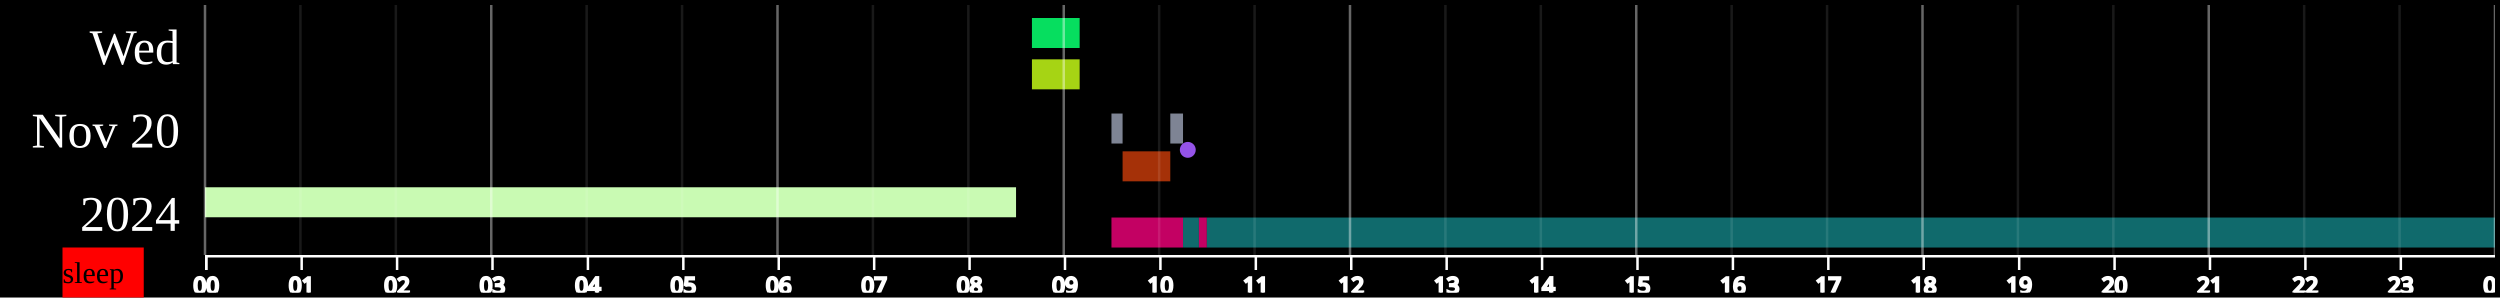
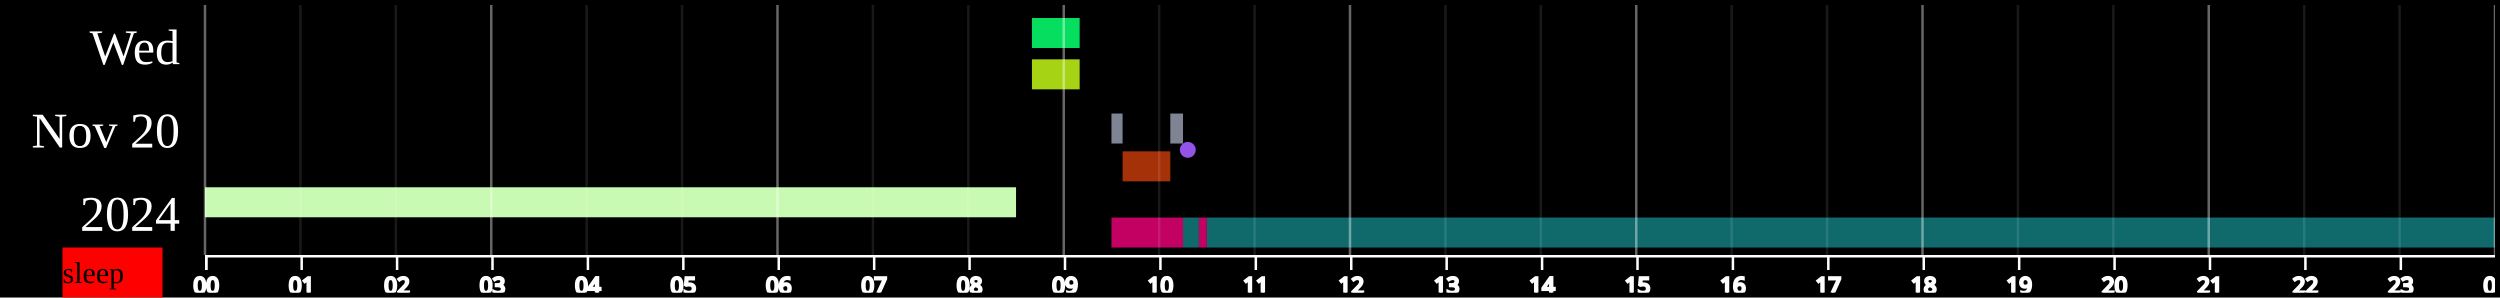
<svg xmlns="http://www.w3.org/2000/svg" height="119" width="1000">
  <defs>
    <symbol id="warning-icon">
      <svg fill="#ff0000" viewBox="0 0 24 24" id="warning-alt" data-name="Flat Line" class="icon flat-line">
        <path id="secondary" d="M10.25,4.19,2.63,18a2,2,0,0,0,1.75,3H19.62a2,2,0,0,0,1.75-3L13.75,4.19A2,2,0,0,0,10.25,4.19Z" style="fill: #ffff00; stroke-width: 2;" />
        <line id="primary-upstroke" x1="12.05" y1="17" x2="11.95" y2="17" style="fill: none; stroke: #ff0000; stroke-linecap: round; stroke-linejoin: round; stroke-width: 2.5;" />
        <path id="primary" d="M12,9v4M10.25,4.19,2.63,18a2,2,0,0,0,1.75,3H19.62a2,2,0,0,0,1.75-3L13.75,4.19A2,2,0,0,0,10.25,4.19Z" style="fill: none; stroke: #ff0000; stroke-linecap: round; stroke-linejoin: round; stroke-width: 2;" />
      </svg>
    </symbol>
  </defs>
  <rect fill="black" height="100%" width="100%" />
  <svg height="115" width="996" y="2" x="2" class="plot">
    <g transform="translate(80, 0)">
      <g transform="translate(0, 0)">
        <text font-size="20" text-anchor="end" fill="white" dy="0.35em" y="16.667" x="-0.5em">
                    Wed
                </text>
        <text font-size="20" text-anchor="end" fill="white" dy="0.35em" y="50" x="-0.5em">
                    Nov 20
                </text>
        <text font-size="20" text-anchor="end" fill="white" dy="0.35em" y="83.333" x="-0.5em">
                    2024
                </text>
      </g>
    </g>
    <svg x="80" height="100" width="916" class="dataArea">
      <svg y="0" class="day 2024-11-20">
        <svg class="timechunk">
          <svg height="12" width="916" y="5.21" x="0" preserveAspectRatio="none" viewBox="0 0 916 12" class="text">
            <rect fill="#06de5f" height="100%" width="19.083" y="0" x="330.778" class="text fiction_book block" />
          </svg>
          <svg height="12" width="916" y="21.723" x="0" preserveAspectRatio="none" viewBox="0 0 916 12" class="project">
            <rect fill="#a6d414" height="100%" width="19.083" y="0" x="330.778" class="project german block" />
          </svg>
          <svg height="12" width="916" y="43.421" x="0" preserveAspectRatio="none" viewBox="0 0 916 12" class="stretch">
            <rect fill="#7e8494" height="100%" width="4.453" y="0" x="362.583" class="stretch true block" />
            <rect fill="#7e8494" height="100%" width="5.089" y="0" x="386.119" class="stretch true block" />
          </svg>
          <svg height="12" width="916" y="51.941" x="0" preserveAspectRatio="none" viewBox="0 0 916 12" class="pushup">
            <circle fill="#9453e7" r="3.181" cy="6" cx="393.117" class="pushup true point" />
          </svg>
          <svg height="12" width="916" y="58.528" x="0" preserveAspectRatio="none" viewBox="0 0 916 12" class="run">
            <rect fill="#a53108" height="100%" width="19.083" y="0" x="367.036" class="run true block" />
          </svg>
          <svg height="12" width="916" y="72.898" x="0" preserveAspectRatio="none" viewBox="0 0 916 12" class="sleep">
            <rect fill="#c9fab3" height="100%" width="324.417" y="0" x="0" class="sleep true block" />
            <use field="sleep" class="sleep error" height="9.542" width="9.542" y="1.229" x="319.646" href="#warning-icon" />
          </svg>
          <svg height="12" width="916" y="84.291" x="0" preserveAspectRatio="none" viewBox="0 0 916 12" class="caffeine">
            <circle fill="#e724f8" r="3.181" cy="6" cx="419.833" class="caffeine true point" />
          </svg>
          <svg height="12" width="916" y="85.017" x="0" preserveAspectRatio="none" viewBox="0 0 916 12" class="environment">
            <rect fill="#c30163" height="100%" width="28.625" y="0" x="362.583" class="environment outside block" />
            <rect fill="#106a6c" height="100%" width="6.361" y="0" x="391.208" class="environment home block" />
            <rect fill="#c30163" height="100%" width="3.181" y="0" x="397.569" class="environment outside block" />
            <rect fill="#106a6c" height="100%" width="515.25" y="0" x="400.75" class="environment home block" />
          </svg>
        </svg>
      </svg>
    </svg>
    <g text-anchor="middle" font-family="sans-serif" font-size="10" fill="none" transform="translate(80, 100)">
      <path d="M0.5,6V0.5H916.5V6" stroke="white" class="domain" />
      <g transform="translate(0.5,0)" opacity="1" class="tick">
        <line y2="6" stroke="white" />
        <text style="font-size:9px" stroke="white" dy="0.71em" y="9" fill="white">
                    00
                </text>
      </g>
      <g transform="translate(38.66667,0)" opacity="1" class="tick">
        <line y2="6" stroke="white" />
        <text style="font-size:9px" stroke="white" dy="0.71em" y="9" fill="white">
                    01
                </text>
      </g>
      <g transform="translate(76.83333,0)" opacity="1" class="tick">
        <line y2="6" stroke="white" />
        <text style="font-size:9px" stroke="white" dy="0.71em" y="9" fill="white">
                    02
                </text>
      </g>
      <g transform="translate(115,0)" opacity="1" class="tick">
        <line y2="6" stroke="white" />
        <text style="font-size:9px" stroke="white" dy="0.71em" y="9" fill="white">
                    03
                </text>
      </g>
      <g transform="translate(153.1667,0)" opacity="1" class="tick">
        <line y2="6" stroke="white" />
        <text style="font-size:9px" stroke="white" dy="0.71em" y="9" fill="white">
                    04
                </text>
      </g>
      <g transform="translate(191.3333,0)" opacity="1" class="tick">
        <line y2="6" stroke="white" />
        <text style="font-size:9px" stroke="white" dy="0.71em" y="9" fill="white">
                    05
                </text>
      </g>
      <g transform="translate(229.5,0)" opacity="1" class="tick">
        <line y2="6" stroke="white" />
        <text style="font-size:9px" stroke="white" dy="0.71em" y="9" fill="white">
                    06
                </text>
      </g>
      <g transform="translate(267.6667,0)" opacity="1" class="tick">
        <line y2="6" stroke="white" />
        <text style="font-size:9px" stroke="white" dy="0.71em" y="9" fill="white">
                    07
                </text>
      </g>
      <g transform="translate(305.8333,0)" opacity="1" class="tick">
        <line y2="6" stroke="white" />
        <text style="font-size:9px" stroke="white" dy="0.71em" y="9" fill="white">
                    08
                </text>
      </g>
      <g transform="translate(344,0)" opacity="1" class="tick">
        <line y2="6" stroke="white" />
        <text style="font-size:9px" stroke="white" dy="0.71em" y="9" fill="white">
                    09
                </text>
      </g>
      <g transform="translate(382.1667,0)" opacity="1" class="tick">
        <line y2="6" stroke="white" />
        <text style="font-size:9px" stroke="white" dy="0.71em" y="9" fill="white">
                    10
                </text>
      </g>
      <g transform="translate(420.3333,0)" opacity="1" class="tick">
        <line y2="6" stroke="white" />
        <text style="font-size:9px" stroke="white" dy="0.71em" y="9" fill="white">
                    11
                </text>
      </g>
      <g transform="translate(458.5,0)" opacity="1" class="tick">
        <line y2="6" stroke="white" />
        <text style="font-size:9px" stroke="white" dy="0.71em" y="9" fill="white">
                    12
                </text>
      </g>
      <g transform="translate(496.6667,0)" opacity="1" class="tick">
        <line y2="6" stroke="white" />
        <text style="font-size:9px" stroke="white" dy="0.71em" y="9" fill="white">
                    13
                </text>
      </g>
      <g transform="translate(534.8333,0)" opacity="1" class="tick">
        <line y2="6" stroke="white" />
        <text style="font-size:9px" stroke="white" dy="0.71em" y="9" fill="white">
                    14
                </text>
      </g>
      <g transform="translate(573,0)" opacity="1" class="tick">
        <line y2="6" stroke="white" />
        <text style="font-size:9px" stroke="white" dy="0.71em" y="9" fill="white">
                    15
                </text>
      </g>
      <g transform="translate(611.1667,0)" opacity="1" class="tick">
        <line y2="6" stroke="white" />
        <text style="font-size:9px" stroke="white" dy="0.71em" y="9" fill="white">
                    16
                </text>
      </g>
      <g transform="translate(649.3333,0)" opacity="1" class="tick">
        <line y2="6" stroke="white" />
        <text style="font-size:9px" stroke="white" dy="0.71em" y="9" fill="white">
                    17
                </text>
      </g>
      <g transform="translate(687.5,0)" opacity="1" class="tick">
        <line y2="6" stroke="white" />
        <text style="font-size:9px" stroke="white" dy="0.71em" y="9" fill="white">
                    18
                </text>
      </g>
      <g transform="translate(725.6667,0)" opacity="1" class="tick">
        <line y2="6" stroke="white" />
        <text style="font-size:9px" stroke="white" dy="0.71em" y="9" fill="white">
                    19
                </text>
      </g>
      <g transform="translate(763.8333,0)" opacity="1" class="tick">
        <line y2="6" stroke="white" />
        <text style="font-size:9px" stroke="white" dy="0.71em" y="9" fill="white">
                    20
                </text>
      </g>
      <g transform="translate(802,0)" opacity="1" class="tick">
        <line y2="6" stroke="white" />
        <text style="font-size:9px" stroke="white" dy="0.71em" y="9" fill="white">
                    21
                </text>
      </g>
      <g transform="translate(840.1667,0)" opacity="1" class="tick">
        <line y2="6" stroke="white" />
        <text style="font-size:9px" stroke="white" dy="0.71em" y="9" fill="white">
                    22
                </text>
      </g>
      <g transform="translate(878.3333,0)" opacity="1" class="tick">
        <line y2="6" stroke="white" />
        <text style="font-size:9px" stroke="white" dy="0.71em" y="9" fill="white">
                    23
                </text>
      </g>
      <g transform="translate(916.5,0)" opacity="1" class="tick">
        <line y2="6" stroke="white" />
        <text style="font-size:9px" stroke="white" dy="0.71em" y="9" fill="white">
                    00
                </text>
      </g>
    </g>
    <g transform="translate(80, 0)">
      <line stroke-opacity="0.4" stroke="white" y2="100" y1="0" x2="0" x1="0" class="gridline" />
      <line stroke-opacity="0.1" stroke="white" y2="100" y1="0" x2="38.167" x1="38.167" class="gridline" />
      <line stroke-opacity="0.1" stroke="white" y2="100" y1="0" x2="76.333" x1="76.333" class="gridline" />
      <line stroke-opacity="0.4" stroke="white" y2="100" y1="0" x2="114.5" x1="114.5" class="gridline" />
      <line stroke-opacity="0.1" stroke="white" y2="100" y1="0" x2="152.667" x1="152.667" class="gridline" />
      <line stroke-opacity="0.1" stroke="white" y2="100" y1="0" x2="190.833" x1="190.833" class="gridline" />
      <line stroke-opacity="0.4" stroke="white" y2="100" y1="0" x2="229" x1="229" class="gridline" />
      <line stroke-opacity="0.1" stroke="white" y2="100" y1="0" x2="267.167" x1="267.167" class="gridline" />
      <line stroke-opacity="0.1" stroke="white" y2="100" y1="0" x2="305.333" x1="305.333" class="gridline" />
      <line stroke-opacity="0.4" stroke="white" y2="100" y1="0" x2="343.5" x1="343.5" class="gridline" />
      <line stroke-opacity="0.1" stroke="white" y2="100" y1="0" x2="381.667" x1="381.667" class="gridline" />
      <line stroke-opacity="0.1" stroke="white" y2="100" y1="0" x2="419.833" x1="419.833" class="gridline" />
      <line stroke-opacity="0.4" stroke="white" y2="100" y1="0" x2="458" x1="458" class="gridline" />
      <line stroke-opacity="0.1" stroke="white" y2="100" y1="0" x2="496.167" x1="496.167" class="gridline" />
      <line stroke-opacity="0.1" stroke="white" y2="100" y1="0" x2="534.333" x1="534.333" class="gridline" />
      <line stroke-opacity="0.4" stroke="white" y2="100" y1="0" x2="572.5" x1="572.5" class="gridline" />
      <line stroke-opacity="0.1" stroke="white" y2="100" y1="0" x2="610.667" x1="610.667" class="gridline" />
      <line stroke-opacity="0.1" stroke="white" y2="100" y1="0" x2="648.833" x1="648.833" class="gridline" />
      <line stroke-opacity="0.4" stroke="white" y2="100" y1="0" x2="687" x1="687" class="gridline" />
      <line stroke-opacity="0.1" stroke="white" y2="100" y1="0" x2="725.167" x1="725.167" class="gridline" />
      <line stroke-opacity="0.1" stroke="white" y2="100" y1="0" x2="763.333" x1="763.333" class="gridline" />
      <line stroke-opacity="0.4" stroke="white" y2="100" y1="0" x2="801.5" x1="801.5" class="gridline" />
      <line stroke-opacity="0.1" stroke="white" y2="100" y1="0" x2="839.667" x1="839.667" class="gridline" />
      <line stroke-opacity="0.1" stroke="white" y2="100" y1="0" x2="877.833" x1="877.833" class="gridline" />
      <line stroke-opacity="0.4" stroke="white" y2="100" y1="0" x2="916" x1="916" class="gridline" />
    </g>
  </svg>
  <use height="20" width="20" y="99" x="0" href="#warning-icon" />
-   <rect fill="red" height="20" width="32.5" y="99" x="25" />
+   <rect fill="red" height="20" width="40" y="99" x="25" />
  <text text-anchor="start" fill="black" dy="0.35em" y="109" x="25">
        sleep
    </text>
</svg>
